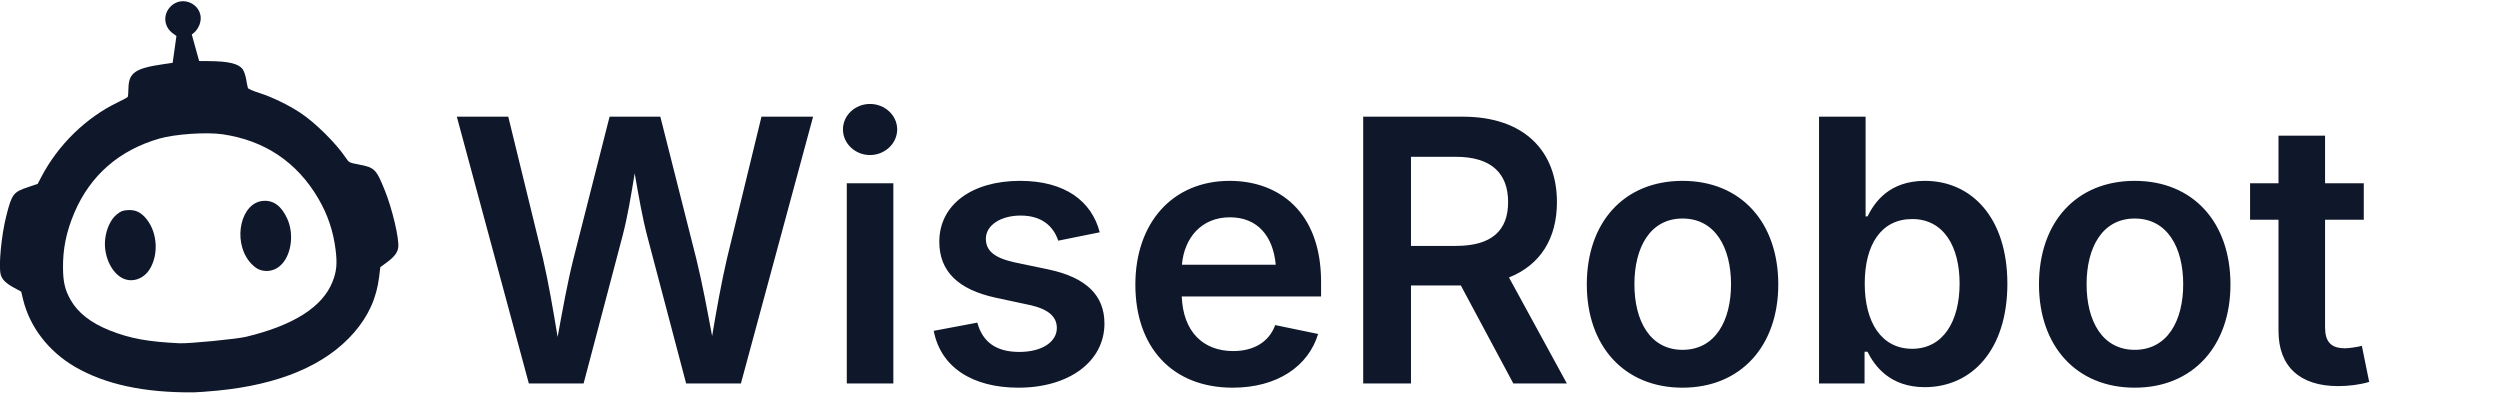
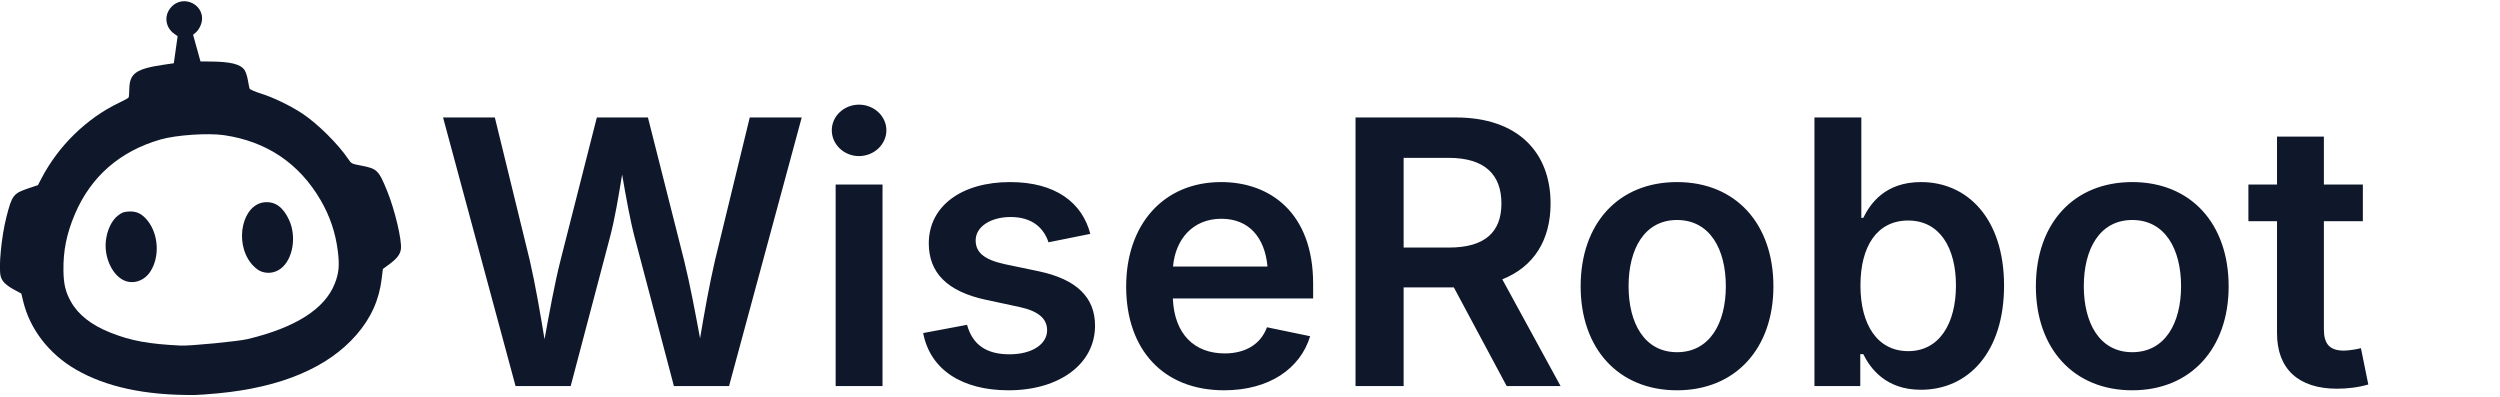
- <svg xmlns="http://www.w3.org/2000/svg" width="224.0" height="35.3" viewBox="0 0 224.0 35.3" version="1.1">
+ <svg xmlns="http://www.w3.org/2000/svg" width="222.5" height="35.3" viewBox="0 0 222.5 35.3" version="1.1">
  <g transform="translate(-159.3422,-65.1)">
    <g transform="translate(159.2 82.73) scale(0.95) translate(-159.2 -86.89)">
      <path style="fill:#0f172a;stroke-width:0.1" d="m 177.549,105.337 c -4.613,0.036 -8.28,-0.756 -11.114,-2.4 -2.496,-1.448 -4.287,-3.772 -4.912,-6.374 l -0.175,-0.728 -0.652,-0.352 c -0.791,-0.427 -1.159,-0.792 -1.283,-1.27 -0.209,-0.807 0.068,-3.698 0.528,-5.511 0.531,-2.093 0.654,-2.253 2.106,-2.739 l 0.857,-0.287 0.329,-0.63 c 1.601,-3.067 4.243,-5.64 7.281,-7.09 0.455,-0.217 0.851,-0.434 0.882,-0.482 0.03,-0.048 0.06,-0.404 0.067,-0.789 0.023,-1.492 0.626,-1.913 3.293,-2.3 l 0.877,-0.127 0.179,-1.267 0.179,-1.267 -0.345,-0.25 c -0.784,-0.567 -0.938,-1.616 -0.349,-2.365 1.177,-1.495 3.519,-0.24 2.873,1.539 -0.093,0.256 -0.296,0.574 -0.45,0.705 l -0.281,0.239 0.347,1.248 0.347,1.248 0.904,0.007 c 1.907,0.015 2.828,0.241 3.214,0.787 0.117,0.166 0.259,0.59 0.32,0.953 0.06,0.36 0.133,0.72 0.163,0.801 0.029,0.081 0.525,0.294 1.1,0.474 1.123,0.351 2.714,1.119 3.817,1.845 1.428,0.938 3.387,2.877 4.329,4.283 0.284,0.424 0.314,0.439 1.19,0.605 1.516,0.288 1.658,0.427 2.468,2.43 0.707,1.747 1.372,4.558 1.273,5.383 -0.059,0.497 -0.372,0.906 -1.097,1.438 l -0.595,0.436 -0.113,0.929 c -0.241,1.982 -1.008,3.68 -2.372,5.248 -2.662,3.061 -7.031,4.909 -12.935,5.472 -0.905,0.086 -1.917,0.159 -2.248,0.162 z m 5.014,-5.242 c 4.468,-1.071 7.207,-2.814 8.145,-5.181 0.388,-0.98 0.459,-1.707 0.294,-3.032 -0.217,-1.747 -0.743,-3.307 -1.62,-4.809 -2.012,-3.447 -5.065,-5.497 -9.05,-6.078 -1.503,-0.219 -4.483,-0.016 -5.943,0.405 -3.8,1.095 -6.521,3.466 -8.023,6.99 -0.77,1.806 -1.101,3.44 -1.073,5.294 0.019,1.282 0.196,2.011 0.704,2.914 0.696,1.236 1.923,2.194 3.725,2.908 1.905,0.755 3.574,1.06 6.558,1.201 0.887,0.042 5.385,-0.395 6.283,-0.61 z m -11.671,-5.53 c -1.063,-0.543 -1.78,-2.146 -1.628,-3.637 0.102,-0.997 0.533,-1.924 1.104,-2.376 0.391,-0.309 0.55,-0.372 1.027,-0.403 0.749,-0.049 1.274,0.208 1.804,0.882 1.01,1.285 1.119,3.357 0.249,4.721 -0.586,0.919 -1.672,1.264 -2.555,0.812 z m 12.792,-0.859 c -0.235,-0.113 -0.592,-0.425 -0.825,-0.72 -1.597,-2.034 -0.777,-5.566 1.326,-5.709 0.966,-0.066 1.704,0.48 2.248,1.662 0.713,1.551 0.364,3.66 -0.752,4.536 -0.581,0.455 -1.346,0.544 -1.997,0.232 z" id="path245" />
    </g>
-     <text xml:space="preserve" style="font-style:normal;font-variant:normal;font-weight:600;font-stretch:normal;font-size:32.861px;font-family:Montserrat, -apple-system, sans-serif;word-spacing:-3.948px;fill:#0f172a;stroke-width:2.738" x="199.476" y="99.46" id="text344">
-       <tspan x="199.476" y="99.46">WiseRobot</tspan>
+     <text xml:space="preserve" style="font-style:normal;font-variant:normal;font-weight:600;font-stretch:normal;font-size:32.861px;font-family:Montserrat, -apple-system, sans-serif;word-spacing:-3.948px;fill:#0f172a;stroke-width:2.738" x="197.976" y="99.46" id="text344">
+       <tspan x="197.976" y="99.46">WiseRobot</tspan>
    </text>
  </g>
</svg>
